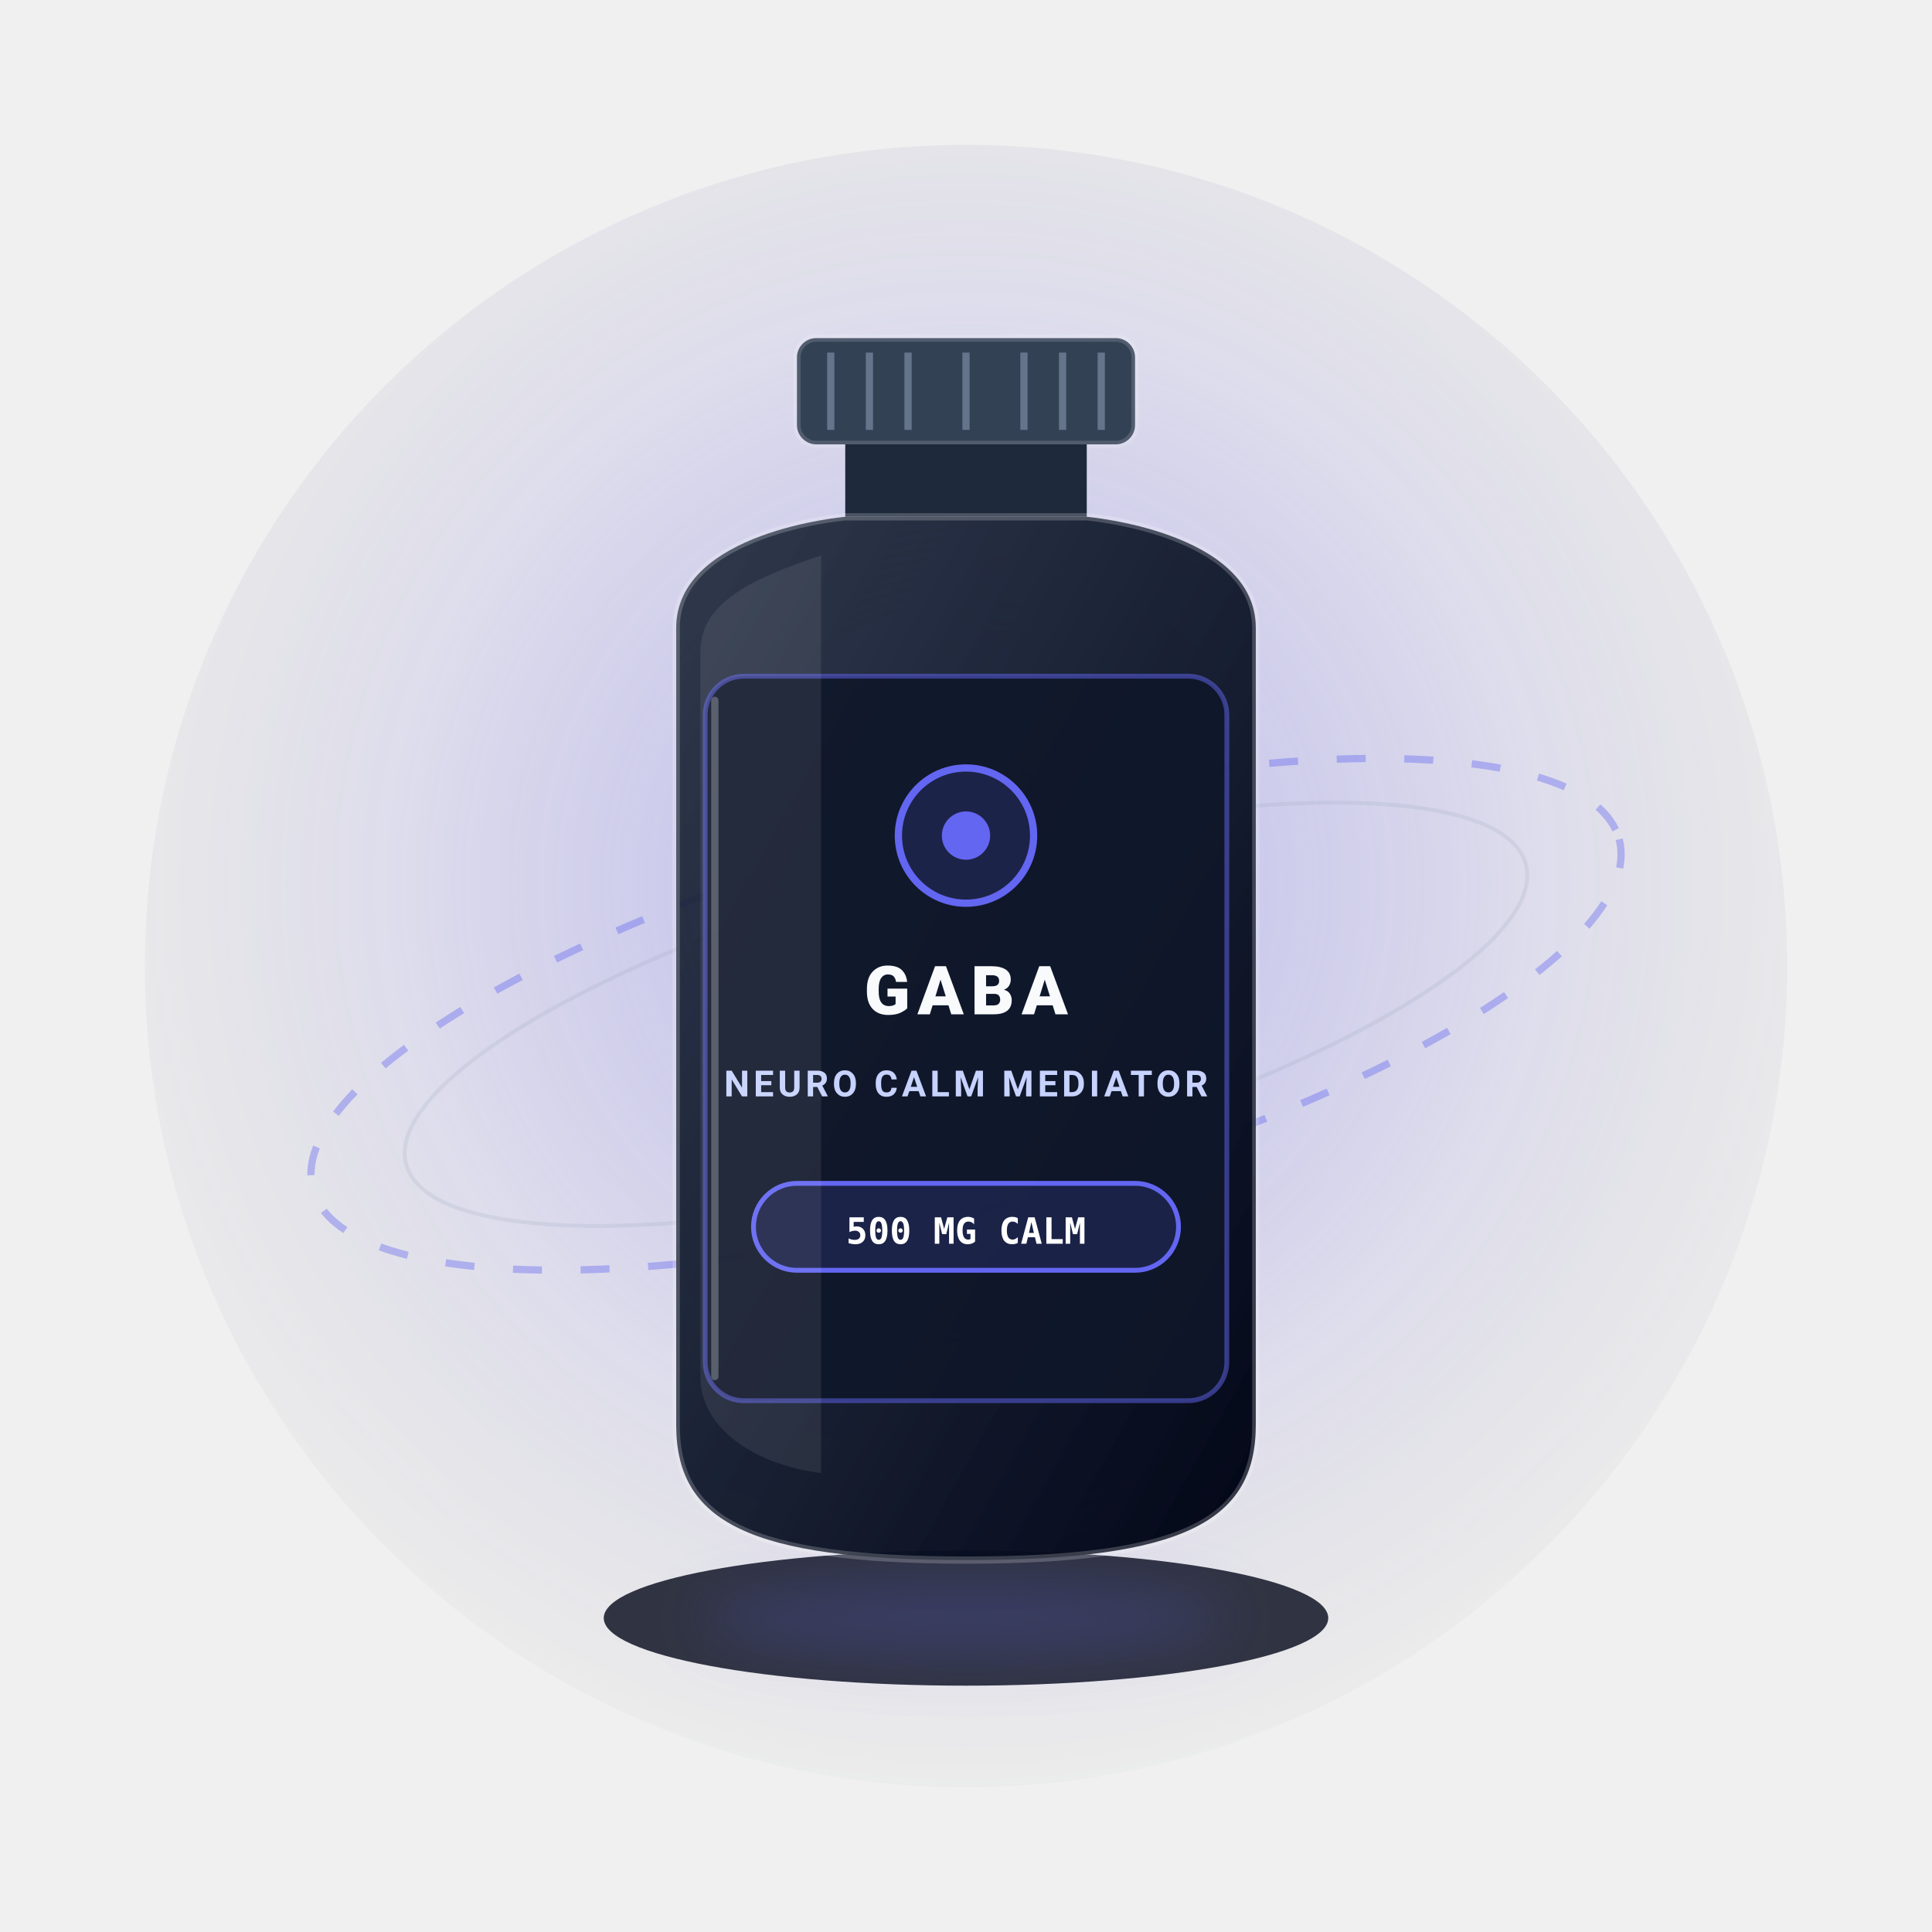
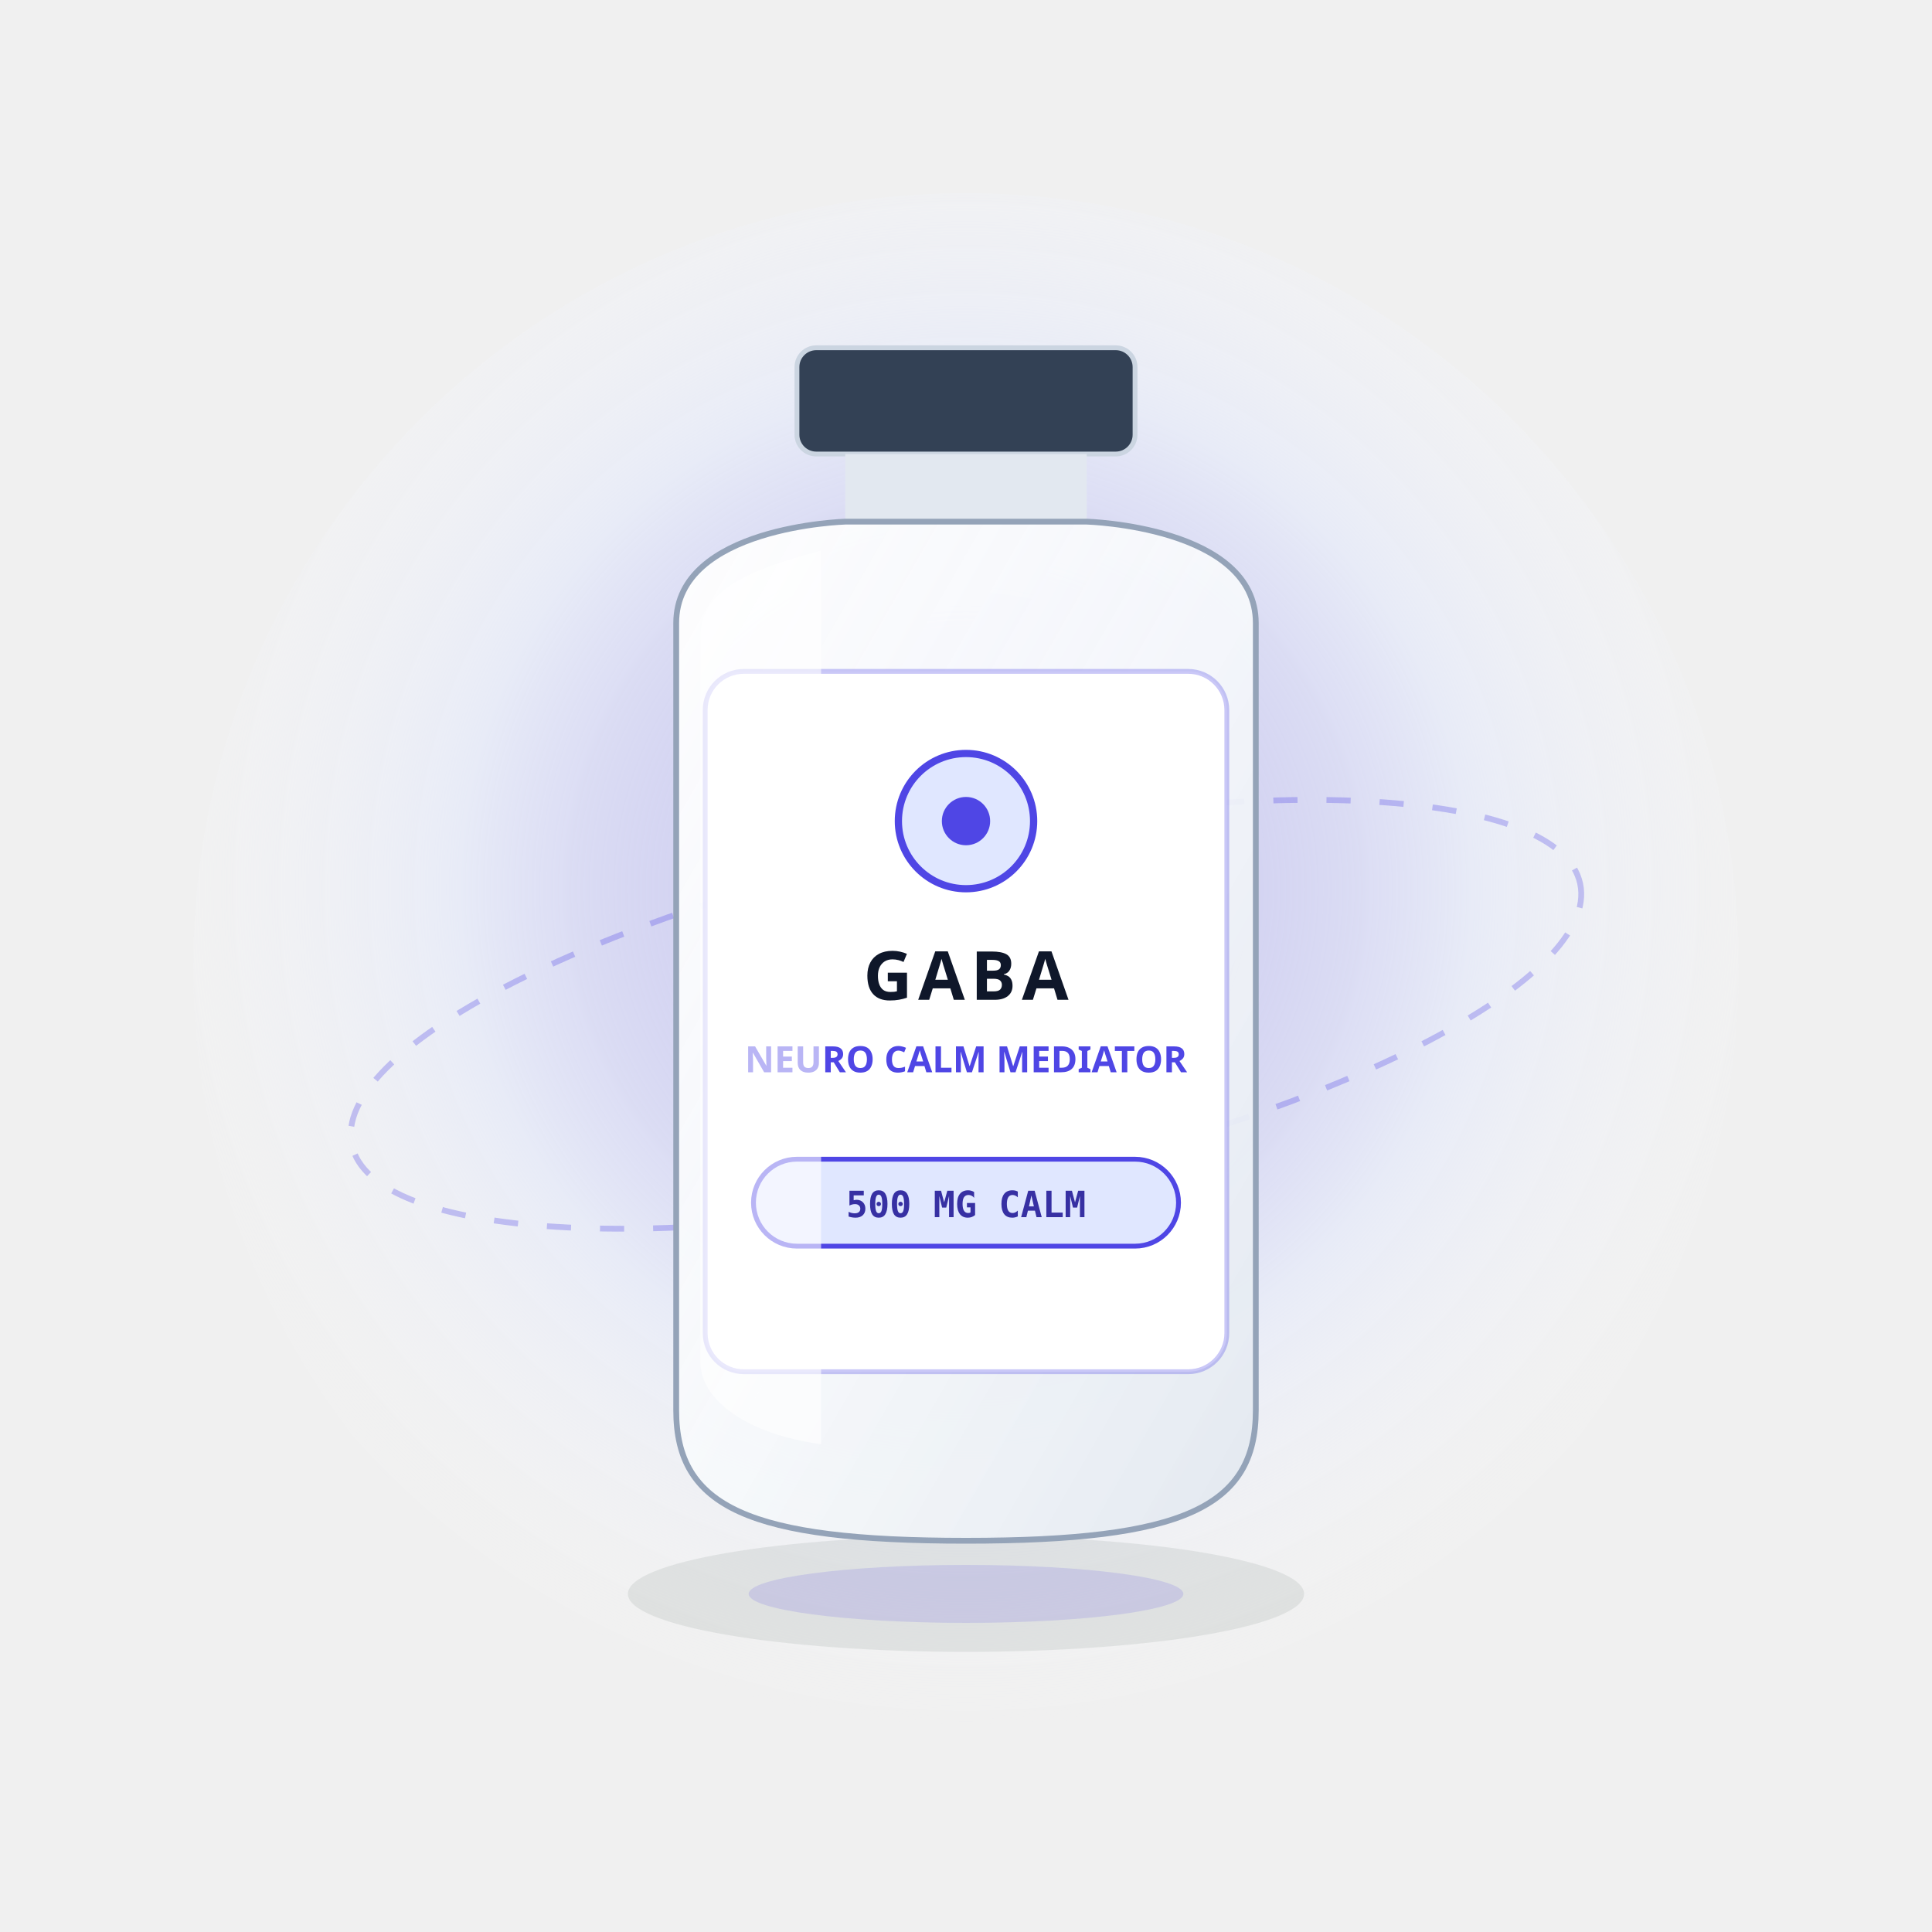
<svg xmlns="http://www.w3.org/2000/svg" viewBox="0 0 400 400" width="100%" height="100%">
  <defs>
-     <radialGradient id="bgGlow_gaba" cx="50%" cy="45%" r="60%">
-       <stop offset="0%" stop-color="#6366f1" stop-opacity="0.35" />
-       <stop offset="60%" stop-color="#4338ca" stop-opacity="0.1" />
-       <stop offset="100%" stop-color="#0b1120" stop-opacity="0" />
+     <radialGradient id="bgGlow_gaba" cx="50%" cy="45%" r="55%">
+       <stop offset="0%" stop-color="#4f46e5" stop-opacity="0.18" />
+       <stop offset="60%" stop-color="#e0e7ff" stop-opacity="0.5" />
+       <stop offset="100%" stop-color="#ffffff" stop-opacity="0" />
    </radialGradient>
    <linearGradient id="bottleGrad_gaba" x1="0%" y1="0%" x2="100%" y2="100%">
-       <stop offset="0%" stop-color="#1e293b" stop-opacity="0.9" />
-       <stop offset="50%" stop-color="#0f172a" stop-opacity="0.95" />
-       <stop offset="100%" stop-color="#020617" stop-opacity="1" />
+       <stop offset="0%" stop-color="#ffffff" stop-opacity="0.95" />
+       <stop offset="50%" stop-color="#f8fafc" stop-opacity="0.9" />
+       <stop offset="100%" stop-color="#e2e8f0" stop-opacity="0.95" />
    </linearGradient>
    <linearGradient id="accentGrad_gaba" x1="0%" y1="0%" x2="100%" y2="100%">
-       <stop offset="0%" stop-color="#6366f1" />
-       <stop offset="100%" stop-color="#4338ca" />
+       <stop offset="0%" stop-color="#4f46e5" />
+       <stop offset="100%" stop-color="#3730a3" />
    </linearGradient>
-     <filter id="glow_gaba" x="-20%" y="-20%" width="140%" height="140%">
-       <feGaussianBlur stdDeviation="8" result="blur" />
-       <feComposite in="SourceGraphic" in2="blur" operator="over" />
-     </filter>
  </defs>
-   <rect width="400" height="400" fill="transparent" />
-   <circle cx="200" cy="200" r="170" fill="url(#bgGlow_gaba)" />
-   <ellipse cx="200" cy="210" rx="140" ry="40" fill="none" stroke="#6366f1" stroke-width="1.5" stroke-dasharray="6,8" opacity="0.4" transform="rotate(-15 200 210)" />
-   <ellipse cx="200" cy="210" rx="120" ry="32" fill="none" stroke="#94a3b8" stroke-width="0.8" opacity="0.2" transform="rotate(-15 200 210)" />
-   <ellipse cx="200" cy="335" rx="75" ry="14" fill="#020617" opacity="0.8" />
-   <ellipse cx="200" cy="335" rx="55" ry="8" fill="#6366f1" opacity="0.2" filter="blur(6px)" />
-   <g transform="translate(0, -5)">
-     <rect x="165" y="75" width="70" height="22" rx="4" fill="#334155" stroke="rgba(255,255,255,0.15)" stroke-width="1.5" />
-     <line x1="172" y1="78" x2="172" y2="94" stroke="#64748b" stroke-width="1.5" />
-     <line x1="180" y1="78" x2="180" y2="94" stroke="#64748b" stroke-width="1.5" />
-     <line x1="188" y1="78" x2="188" y2="94" stroke="#64748b" stroke-width="1.5" />
-     <line x1="200" y1="78" x2="200" y2="94" stroke="#64748b" stroke-width="1.5" />
-     <line x1="212" y1="78" x2="212" y2="94" stroke="#64748b" stroke-width="1.5" />
-     <line x1="220" y1="78" x2="220" y2="94" stroke="#64748b" stroke-width="1.5" />
-     <line x1="228" y1="78" x2="228" y2="94" stroke="#64748b" stroke-width="1.5" />
-     <rect x="175" y="97" width="50" height="15" fill="#1e293b" />
-     <path d="M 140 135 C 140 115, 175 112, 175 112 L 225 112 C 225 112, 260 115, 260 135 L 260 300 C 260 320, 245 328, 200 328 C 155 328, 140 320, 140 300 Z" fill="url(#bottleGrad_gaba)" stroke="rgba(255,255,255,0.2)" stroke-width="1.5" />
-     <rect x="146" y="145" width="108" height="150" rx="8" fill="#0f172a" fill-opacity="0.9" stroke="#6366f1" stroke-width="1" stroke-opacity="0.5" />
-     <path d="M 147 153 L 253 153" stroke="url(#accentGrad_gaba)" stroke-width="3" stroke-linecap="round" />
-     <circle cx="200" cy="178" r="14" fill="#6366f1" fill-opacity="0.15" stroke="#6366f1" stroke-width="1.5" />
-     <circle cx="200" cy="178" r="5" fill="#6366f1" />
-     <text x="200" y="215" font-family="system-ui, -apple-system, BlinkMacSystemFont, 'Segoe UI', Roboto, sans-serif" font-size="14" font-weight="800" fill="#f8fafc" text-anchor="middle" letter-spacing="1.5">GABA</text>
-     <text x="200" y="232" font-family="system-ui, -apple-system, BlinkMacSystemFont, 'Segoe UI', Roboto, sans-serif" font-size="7.5" font-weight="600" fill="#c7d2fe" text-anchor="middle" letter-spacing="0.8">NEURO CALM MEDIATOR</text>
-     <rect x="156" y="250" width="88" height="18" rx="9" fill="#6366f1" fill-opacity="0.15" stroke="#6366f1" stroke-width="1" />
-     <text x="200" y="262.5" font-family="monospace" font-size="7.5" font-weight="700" fill="#ffffff" text-anchor="middle">500 MG CALM</text>
-     <path d="M 145 140 C 145 130, 155 125, 170 120 L 170 310 C 155 308, 145 300, 145 290 Z" fill="rgba(255,255,255,0.08)" />
-     <path d="M 148 150 L 148 290" stroke="rgba(255,255,255,0.25)" stroke-width="1.5" stroke-linecap="round" />
+   <circle cx="200" cy="200" r="160" fill="url(#bgGlow_gaba)" />
+   <ellipse cx="200" cy="210" rx="130" ry="36" fill="none" stroke="#4f46e5" stroke-width="1.2" stroke-dasharray="5,6" opacity="0.3" transform="rotate(-12 200 210)" />
+   <ellipse cx="200" cy="330" rx="70" ry="12" fill="#0f291e" opacity="0.08" />
+   <ellipse cx="200" cy="330" rx="45" ry="6" fill="#4f46e5" opacity="0.15" />
+   <g transform="translate(0, -6)">
+     <rect x="165" y="78" width="70" height="22" rx="4" fill="#334155" stroke="#cbd5e1" stroke-width="1" />
+     <rect x="175" y="100" width="50" height="14" fill="#e2e8f0" />
+     <path d="M 140 135 C 140 115, 175 114, 175 114 L 225 114 C 225 114, 260 115, 260 135 L 260 298 C 260 318, 245 325, 200 325 C 155 325, 140 318, 140 298 Z" fill="url(#bottleGrad_gaba)" stroke="#94a3b8" stroke-width="1.2" />
+     <rect x="146" y="145" width="108" height="145" rx="8" fill="#ffffff" stroke="#4f46e5" stroke-width="1" stroke-opacity="0.3" />
+     <path d="M 147 152 L 253 152" stroke="url(#accentGrad_gaba)" stroke-width="3" stroke-linecap="round" />
+     <circle cx="200" cy="176" r="14" fill="#e0e7ff" stroke="#4f46e5" stroke-width="1.5" />
+     <circle cx="200" cy="176" r="5" fill="#4f46e5" />
+     <text x="200" y="213" font-family="sans-serif" font-size="14" font-weight="800" fill="#0f172a" text-anchor="middle" letter-spacing="1.2">GABA</text>
+     <text x="200" y="228" font-family="sans-serif" font-size="7.5" font-weight="700" fill="#4f46e5" text-anchor="middle">NEURO CALM MEDIATOR</text>
+     <rect x="156" y="246" width="88" height="18" rx="9" fill="#e0e7ff" stroke="#4f46e5" stroke-width="1" />
+     <text x="200" y="258" font-family="monospace" font-size="7.5" font-weight="700" fill="#3730a3" text-anchor="middle">500 MG CALM</text>
+     <path d="M 145 138 C 145 128, 155 124, 170 120 L 170 305 C 155 303, 145 296, 145 288 Z" fill="rgba(255,255,255,0.6)" />
  </g>
</svg>
